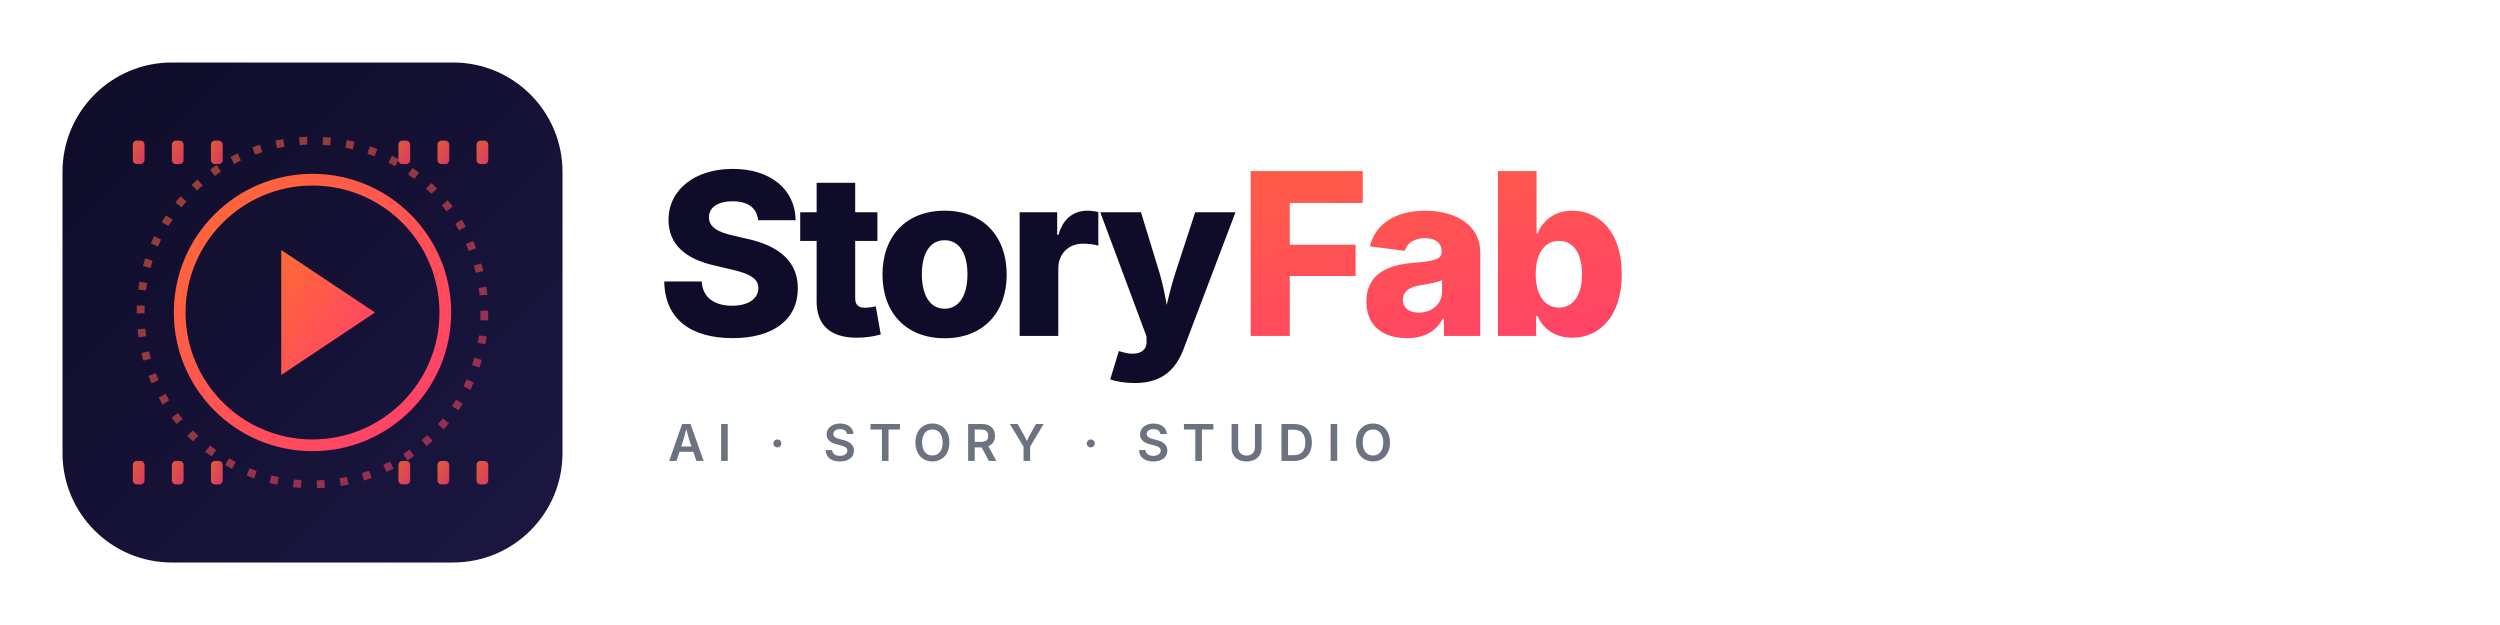
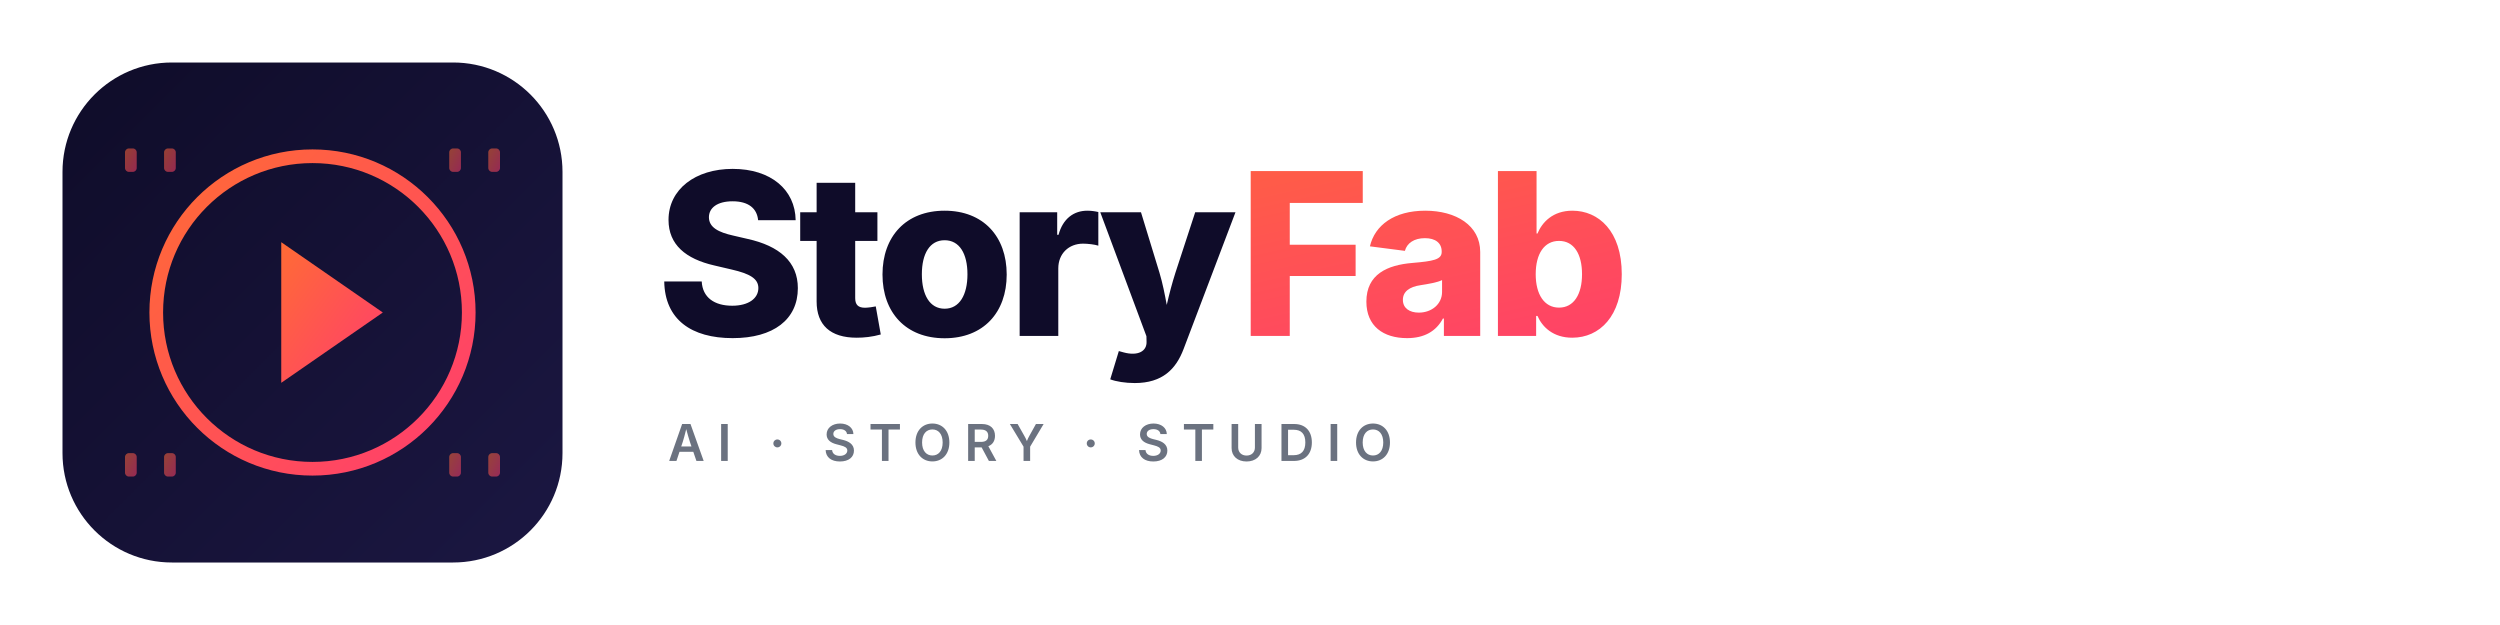
<svg xmlns="http://www.w3.org/2000/svg" viewBox="0 0 640 160" width="640" height="160" role="img" aria-label="StoryFab">
  <defs>
    <linearGradient id="sfMarkBg" x1="0%" y1="0%" x2="100%" y2="100%">
      <stop offset="0%" stop-color="#0F0C29" />
      <stop offset="100%" stop-color="#1B1742" />
    </linearGradient>
    <linearGradient id="sfMarkRing" x1="0%" y1="0%" x2="100%" y2="100%">
      <stop offset="0%" stop-color="#FF6B35" />
      <stop offset="100%" stop-color="#FF3D6E" />
    </linearGradient>
  </defs>
  <g transform="translate(16 16)">
    <rect width="128" height="128" rx="28" ry="28" fill="url(#sfMarkBg)" />
-     <circle cx="64" cy="64" r="44" fill="none" stroke="url(#sfMarkRing)" stroke-width="2" stroke-dasharray="2 4" opacity="0.55" />
-     <circle cx="64" cy="64" r="34" fill="none" stroke="url(#sfMarkRing)" stroke-width="3" />
-     <path d="M 56 48 L 80 64 L 56 80 Z" fill="url(#sfMarkRing)" />
-     <g fill="url(#sfMarkRing)" opacity="0.85">
-       <rect x="18" y="20" width="3" height="6" rx="1" />
-       <rect x="28" y="20" width="3" height="6" rx="1" />
-       <rect x="38" y="20" width="3" height="6" rx="1" />
-       <rect x="86" y="20" width="3" height="6" rx="1" />
-       <rect x="96" y="20" width="3" height="6" rx="1" />
-       <rect x="106" y="20" width="3" height="6" rx="1" />
-       <rect x="18" y="102" width="3" height="6" rx="1" />
-       <rect x="28" y="102" width="3" height="6" rx="1" />
-       <rect x="38" y="102" width="3" height="6" rx="1" />
-       <rect x="86" y="102" width="3" height="6" rx="1" />
-       <rect x="96" y="102" width="3" height="6" rx="1" />
-       <rect x="106" y="102" width="3" height="6" rx="1" />
+     <circle cx="64" cy="64" r="40" fill="none" stroke="url(#sfMarkRing)" stroke-width="3.5" />
+     <path d="M 56 46 L 82 64 L 56 82 Z" fill="url(#sfMarkRing)" />
+     <g fill="url(#sfMarkRing)" opacity="0.55">
+       <rect x="16" y="22" width="3" height="6" rx="1" />
+       <rect x="26" y="22" width="3" height="6" rx="1" />
+       <rect x="99" y="22" width="3" height="6" rx="1" />
+       <rect x="109" y="22" width="3" height="6" rx="1" />
+       <rect x="16" y="100" width="3" height="6" rx="1" />
+       <rect x="26" y="100" width="3" height="6" rx="1" />
+       <rect x="99" y="100" width="3" height="6" rx="1" />
+       <rect x="109" y="100" width="3" height="6" rx="1" />
    </g>
  </g>
  <g transform="translate(168 0)">
    <text x="0" y="86" font-family="Inter, 'Helvetica Neue', Helvetica, Arial, 'PingFang SC', 'Microsoft YaHei', sans-serif" font-size="58" font-weight="800" letter-spacing="-2" fill="#0F0C29">Story<tspan fill="url(#sfMarkRing)">Fab</tspan>
    </text>
    <text x="3" y="118" font-family="Inter, 'SF Mono', 'JetBrains Mono', Menlo, Consolas, monospace" font-size="13" font-weight="600" letter-spacing="3.2" fill="#6B7280">AI · STORY · STUDIO</text>
  </g>
</svg>
